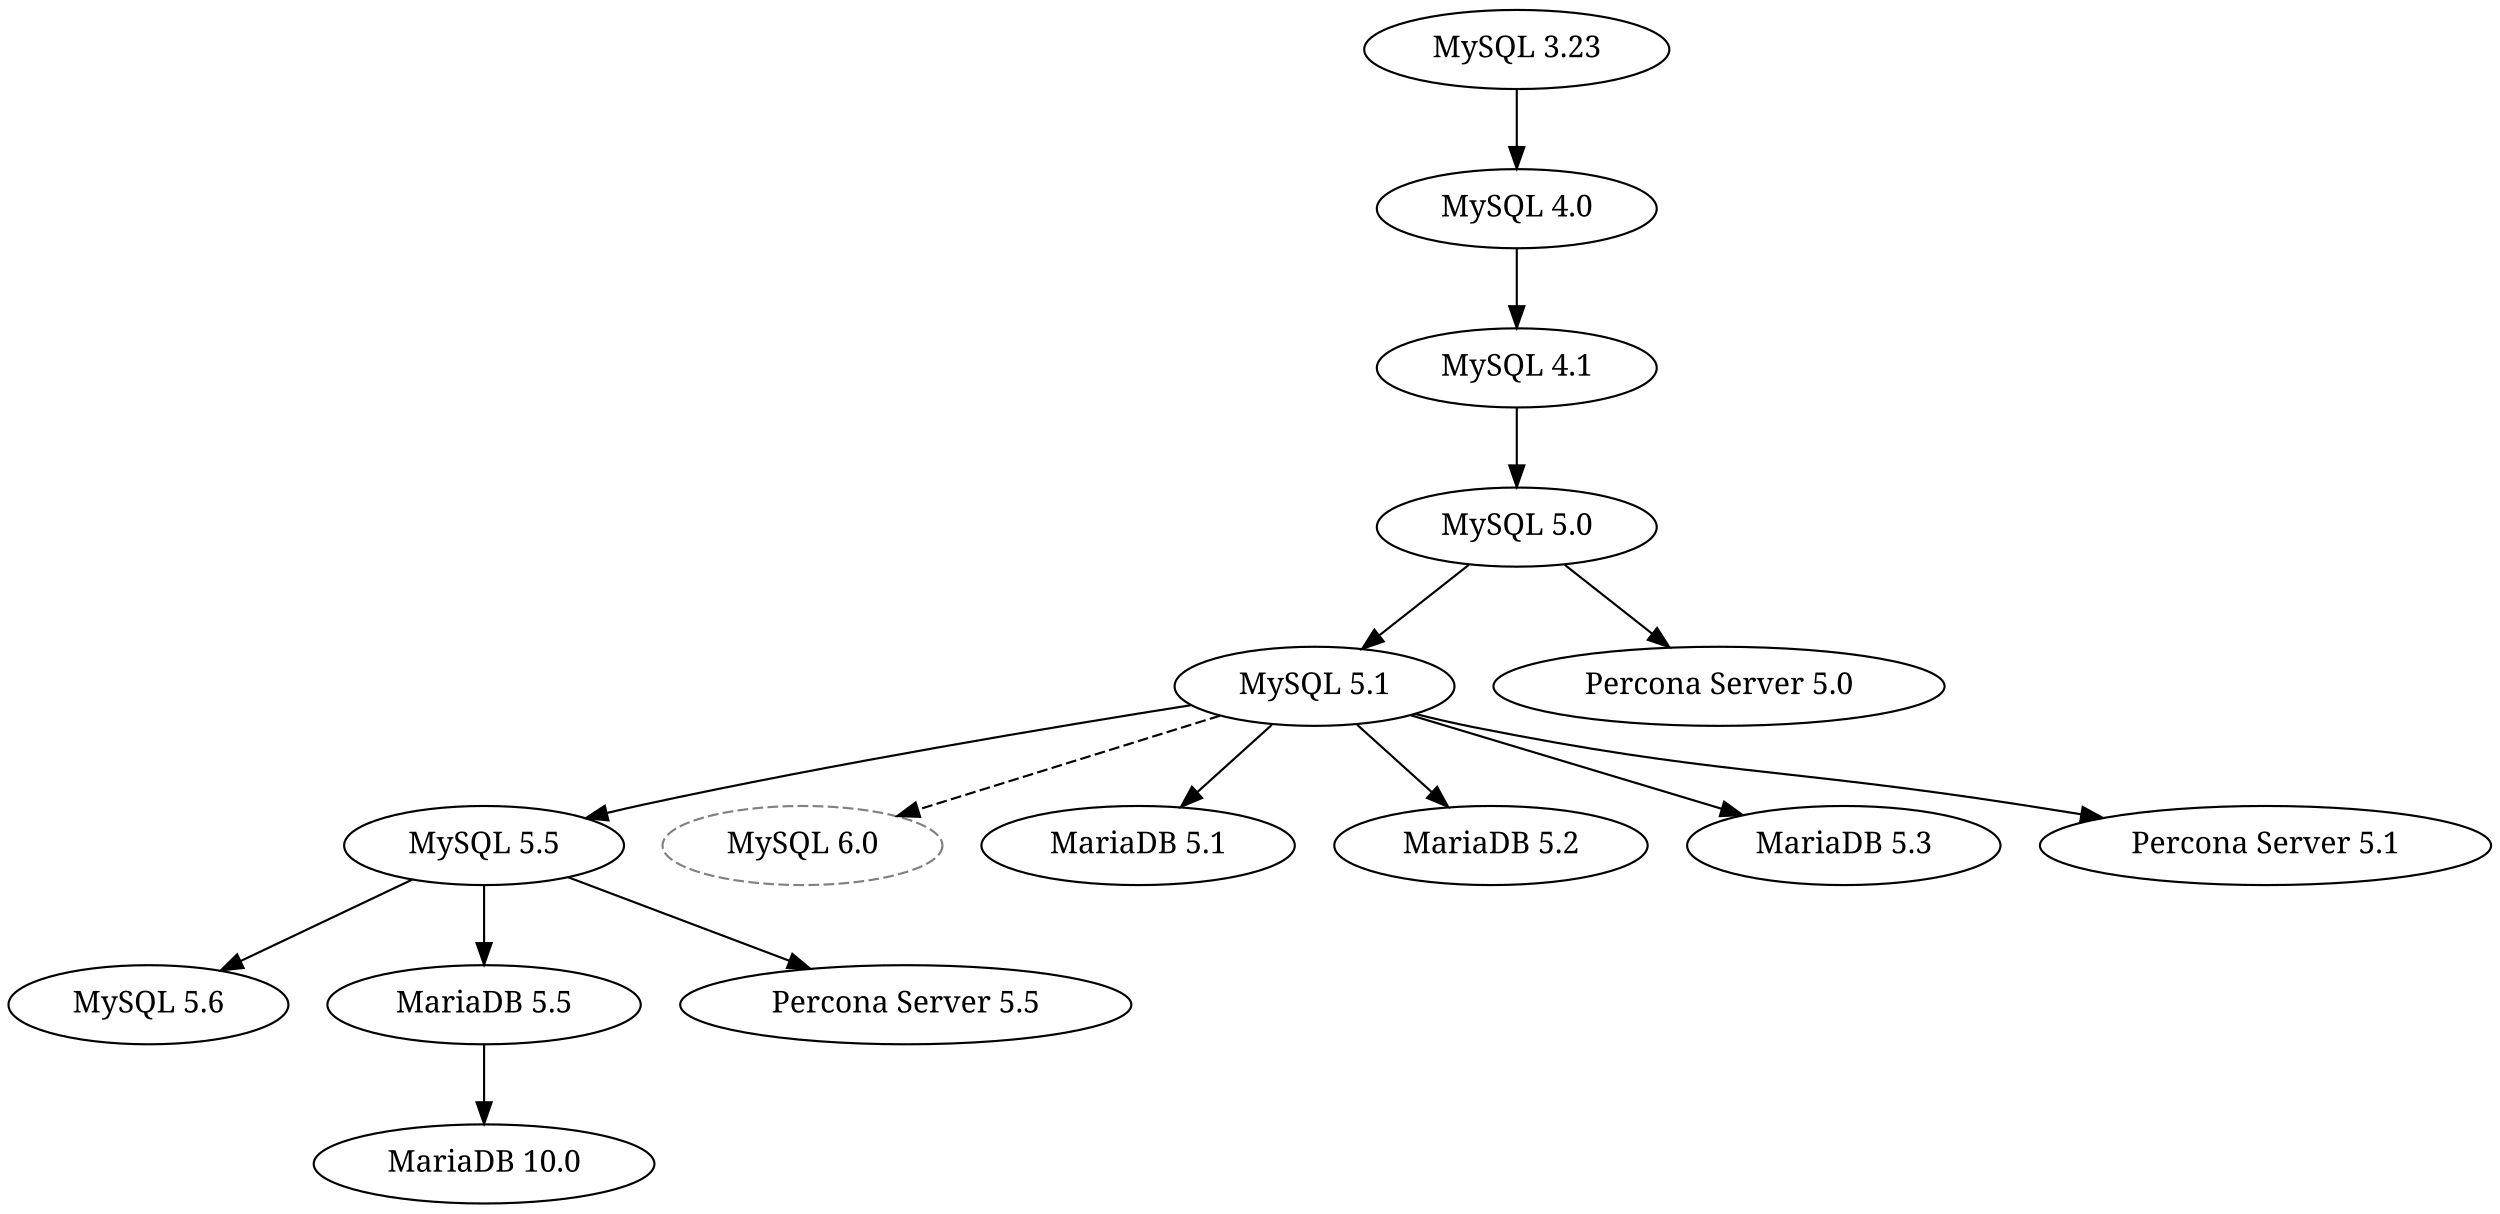
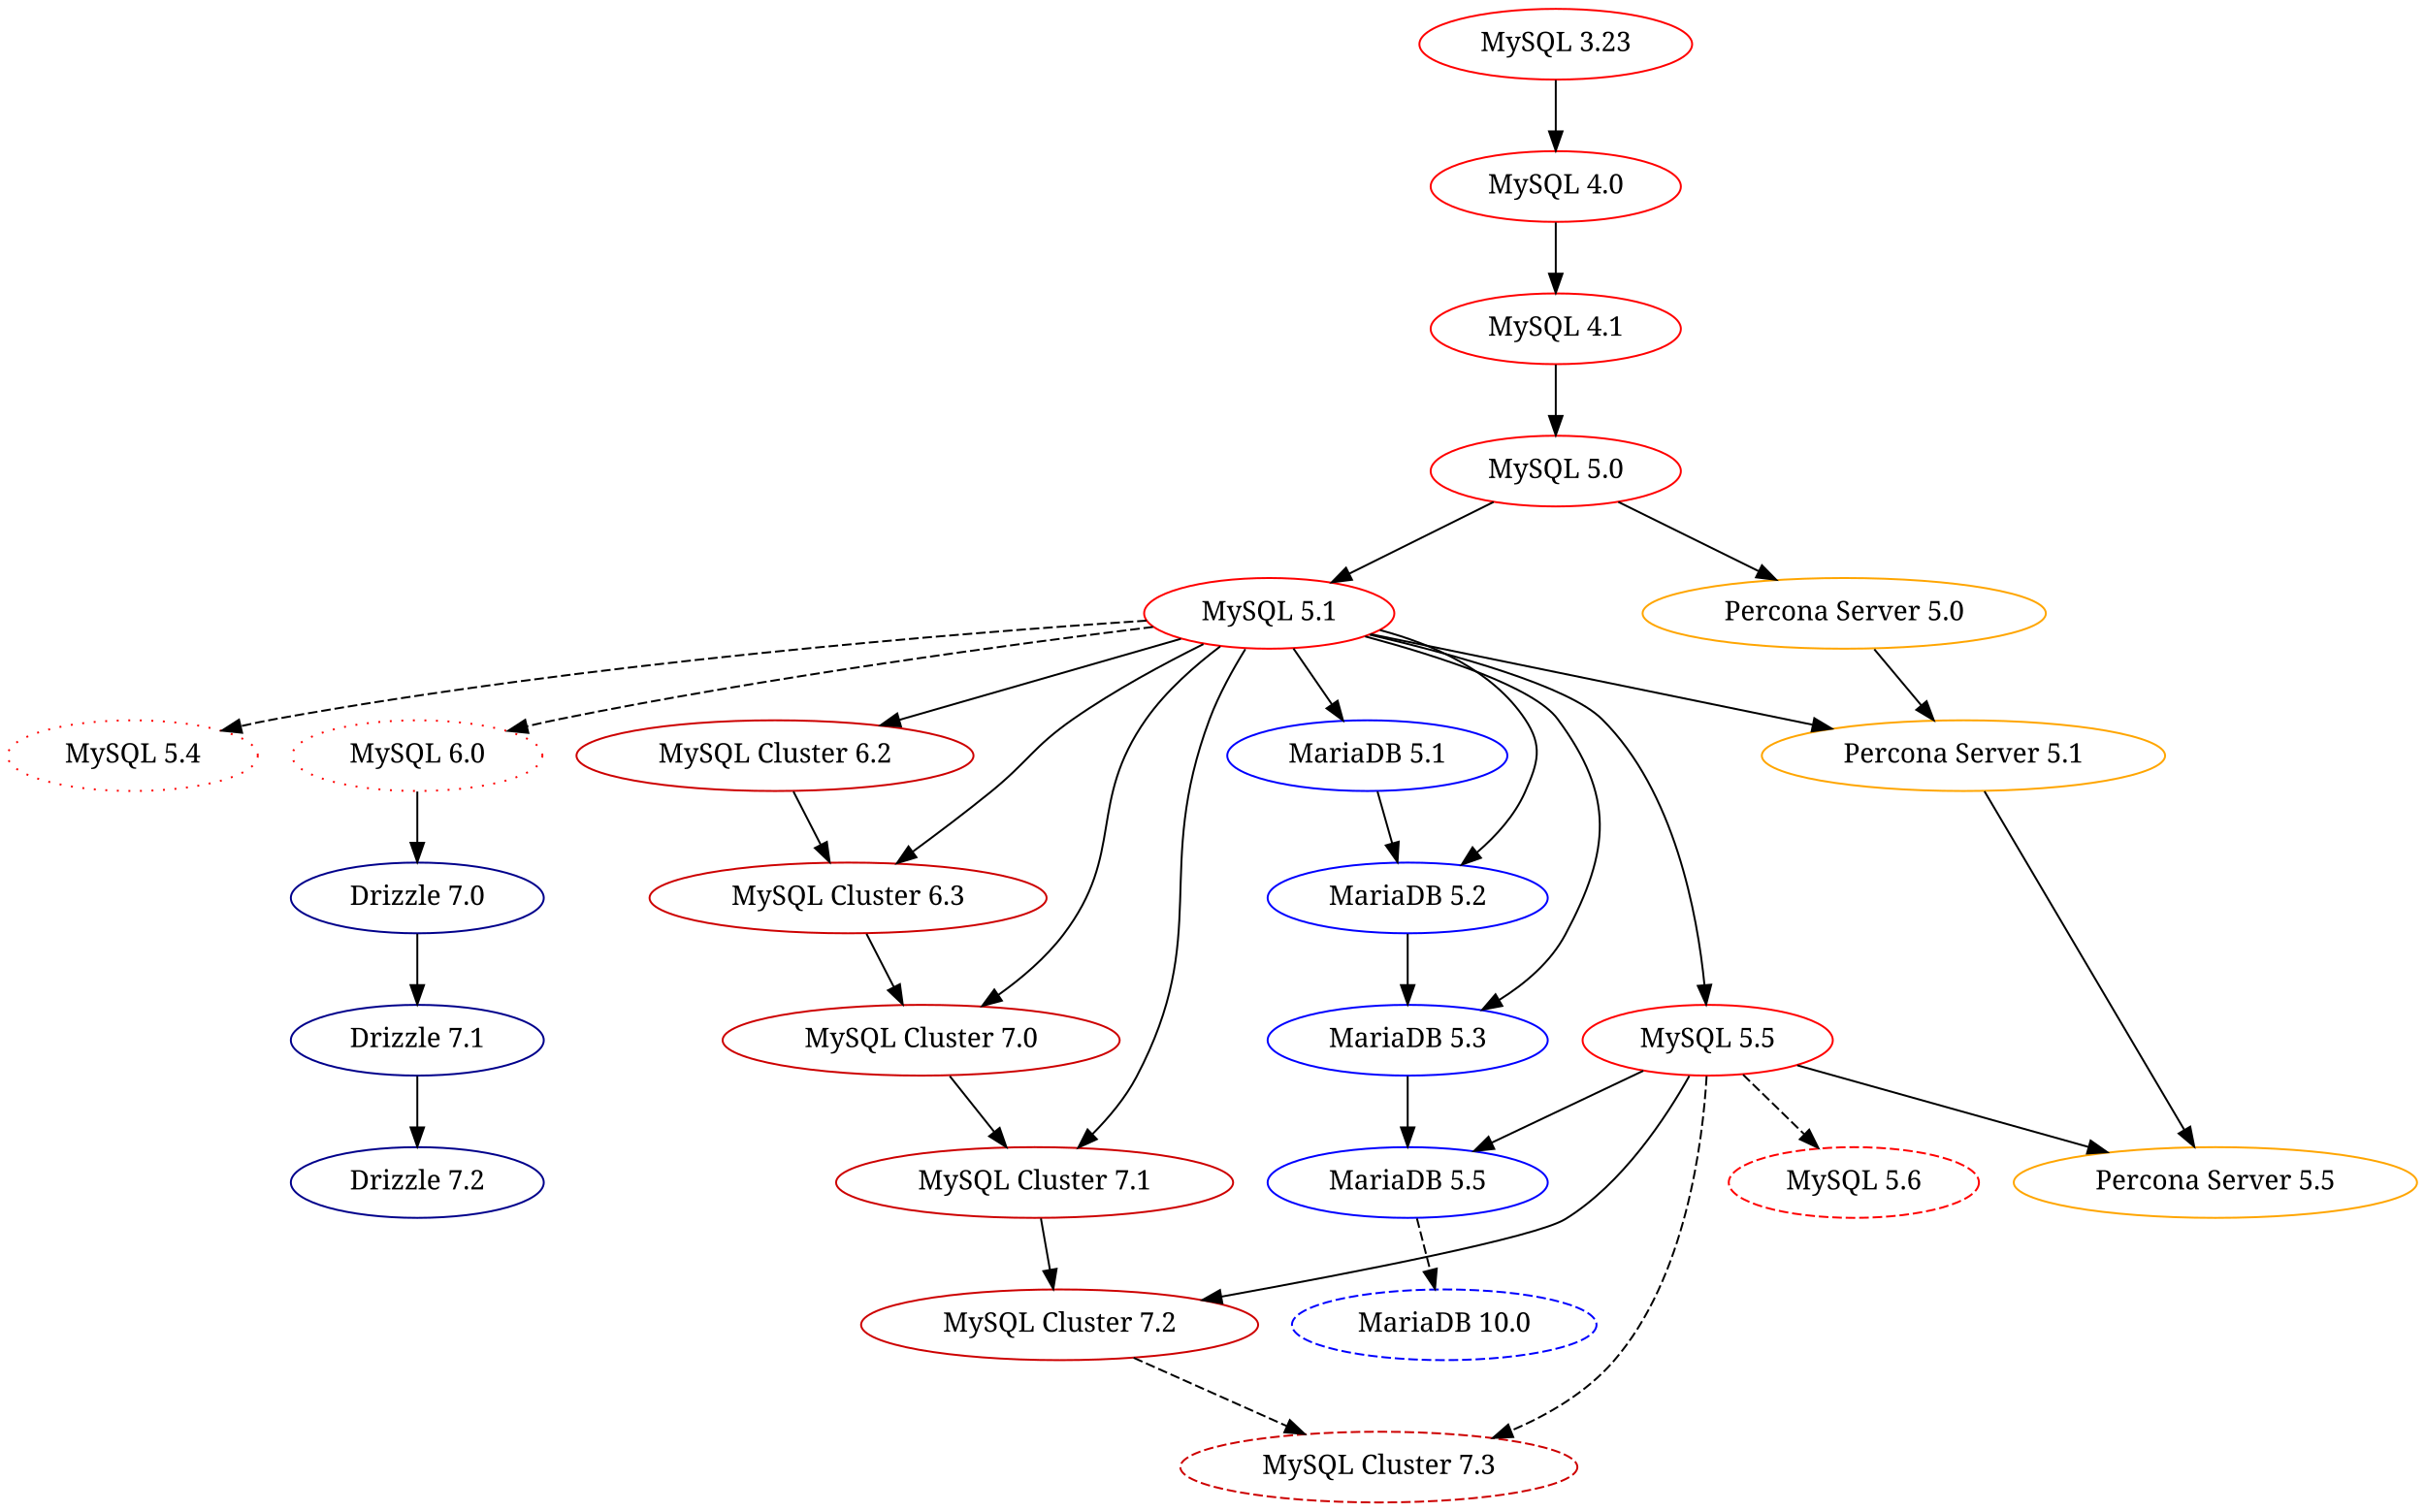
- <svg xmlns="http://www.w3.org/2000/svg" width="1162pt" height="564pt" viewBox="0.00 0.00 1162.00 564.00">
-   <g id="graph1" class="graph" transform="scale(1 1) rotate(0) translate(4 560)">
-     <polygon fill="white" stroke="white" points="-4,5 -4,-560 1159,-560 1159,5 -4,5" />
+ <svg xmlns="http://www.w3.org/2000/svg" width="1261pt" height="786pt" viewBox="0.00 0.00 1261.00 786.00">
+   <g id="graph1" class="graph" transform="scale(1 1) rotate(0) translate(4 782)">
+     <polygon fill="white" stroke="white" points="-4,5 -4,-782 1258,-782 1258,5 -4,5" />
    <g id="node1" class="node">
-       <ellipse fill="none" stroke="black" cx="701" cy="-537" rx="70.918" ry="18.385" />
-       <text text-anchor="middle" x="701" y="-533.4" font-family="Times Roman,serif" font-size="14.00">MySQL 3.23</text>
+       <ellipse fill="none" stroke="red" cx="805" cy="-759" rx="70.918" ry="18.385" />
+       <text text-anchor="middle" x="805" y="-755.4" font-family="Times Roman,serif" font-size="14.00">MySQL 3.23</text>
+     </g>
+     <g id="node2" class="node">
+       <ellipse fill="none" stroke="red" cx="805" cy="-685" rx="65.054" ry="18.385" />
+       <text text-anchor="middle" x="805" y="-681.4" font-family="Times Roman,serif" font-size="14.00">MySQL 4.0</text>
+     </g>
+     <g id="edge2" class="edge">
+       <path fill="none" stroke="black" d="M805,-740.327C805,-732.264 805,-722.648 805,-713.711" />
+       <polygon fill="black" stroke="black" points="808.5,-713.667 805,-703.667 801.5,-713.667 808.5,-713.667" />
    </g>
    <g id="node3" class="node">
-       <ellipse fill="none" stroke="black" cx="701" cy="-463" rx="65.054" ry="18.385" />
-       <text text-anchor="middle" x="701" y="-459.4" font-family="Times Roman,serif" font-size="14.00">MySQL 4.0</text>
-     </g>
-     <g id="edge2" class="edge">
-       <path fill="none" stroke="black" d="M701,-518.327C701,-510.264 701,-500.648 701,-491.711" />
-       <polygon fill="black" stroke="black" points="704.5,-491.667 701,-481.667 697.5,-491.667 704.5,-491.667" />
+       <ellipse fill="none" stroke="red" cx="805" cy="-611" rx="65.054" ry="18.385" />
+       <text text-anchor="middle" x="805" y="-607.4" font-family="Times Roman,serif" font-size="14.00">MySQL 4.1</text>
+     </g>
+     <g id="edge4" class="edge">
+       <path fill="none" stroke="black" d="M805,-666.327C805,-658.264 805,-648.648 805,-639.711" />
+       <polygon fill="black" stroke="black" points="808.5,-639.667 805,-629.667 801.5,-639.667 808.5,-639.667" />
+     </g>
+     <g id="node4" class="node">
+       <ellipse fill="none" stroke="red" cx="805" cy="-537" rx="65.054" ry="18.385" />
+       <text text-anchor="middle" x="805" y="-533.4" font-family="Times Roman,serif" font-size="14.00">MySQL 5.0</text>
+     </g>
+     <g id="edge6" class="edge">
+       <path fill="none" stroke="black" d="M805,-592.327C805,-584.264 805,-574.648 805,-565.711" />
+       <polygon fill="black" stroke="black" points="808.5,-565.667 805,-555.667 801.5,-565.667 808.5,-565.667" />
    </g>
    <g id="node5" class="node">
-       <ellipse fill="none" stroke="black" cx="701" cy="-389" rx="65.054" ry="18.385" />
-       <text text-anchor="middle" x="701" y="-385.4" font-family="Times Roman,serif" font-size="14.00">MySQL 4.1</text>
-     </g>
-     <g id="edge4" class="edge">
-       <path fill="none" stroke="black" d="M701,-444.327C701,-436.264 701,-426.648 701,-417.711" />
-       <polygon fill="black" stroke="black" points="704.5,-417.667 701,-407.667 697.5,-417.667 704.5,-417.667" />
-     </g>
-     <g id="node7" class="node">
-       <ellipse fill="none" stroke="black" cx="701" cy="-315" rx="65.054" ry="18.385" />
-       <text text-anchor="middle" x="701" y="-311.4" font-family="Times Roman,serif" font-size="14.00">MySQL 5.0</text>
-     </g>
-     <g id="edge6" class="edge">
-       <path fill="none" stroke="black" d="M701,-370.327C701,-362.264 701,-352.648 701,-343.711" />
-       <polygon fill="black" stroke="black" points="704.5,-343.667 701,-333.667 697.5,-343.667 704.5,-343.667" />
-     </g>
-     <g id="node9" class="node">
-       <ellipse fill="none" stroke="black" cx="607" cy="-241" rx="65.054" ry="18.385" />
-       <text text-anchor="middle" x="607" y="-237.4" font-family="Times Roman,serif" font-size="14.00">MySQL 5.1</text>
+       <ellipse fill="none" stroke="red" cx="656" cy="-463" rx="65.054" ry="18.385" />
+       <text text-anchor="middle" x="656" y="-459.4" font-family="Times Roman,serif" font-size="14.00">MySQL 5.1</text>
    </g>
    <g id="edge8" class="edge">
-       <path fill="none" stroke="black" d="M678.723,-297.463C666.314,-287.694 650.691,-275.395 637.196,-264.772" />
-       <polygon fill="black" stroke="black" points="639.139,-261.847 629.117,-258.411 634.809,-267.347 639.139,-261.847" />
-     </g>
-     <g id="node27" class="node">
-       <ellipse fill="none" stroke="black" cx="795" cy="-241" rx="104.86" ry="18.385" />
-       <text text-anchor="middle" x="795" y="-237.4" font-family="Times Roman,serif" font-size="14.00">Percona Server 5.0</text>
+       <path fill="none" stroke="black" d="M772.669,-520.943C750.681,-510.023 721.386,-495.474 697.652,-483.686" />
+       <polygon fill="black" stroke="black" points="699.038,-480.467 688.525,-479.153 695.924,-486.736 699.038,-480.467" />
+     </g>
+     <g id="node48" class="node">
+       <ellipse fill="none" stroke="orange" cx="955" cy="-463" rx="104.86" ry="18.385" />
+       <text text-anchor="middle" x="955" y="-459.4" font-family="Times Roman,serif" font-size="14.00">Percona Server 5.0</text>
+     </g>
+     <g id="edge56" class="edge">
+       <path fill="none" stroke="black" d="M837.548,-520.943C858.923,-510.398 887.157,-496.469 910.586,-484.911" />
+       <polygon fill="black" stroke="black" points="912.215,-488.01 919.635,-480.447 909.118,-481.732 912.215,-488.01" />
+     </g>
+     <g id="node6" class="node">
+       <ellipse fill="none" stroke="red" cx="884" cy="-241" rx="65.054" ry="18.385" />
+       <text text-anchor="middle" x="884" y="-237.4" font-family="Times Roman,serif" font-size="14.00">MySQL 5.5</text>
+     </g>
+     <g id="edge10" class="edge">
+       <path fill="none" stroke="black" d="M708.292,-451.894C752.651,-441.506 811.752,-425.071 829,-408 866.815,-370.574 878.633,-306.699 882.324,-269.738" />
+       <polygon fill="black" stroke="black" points="885.824,-269.895 883.197,-259.631 878.85,-269.292 885.824,-269.895" />
+     </g>
+     <g id="node12" class="node">
+       <ellipse fill="none" stroke="red" stroke-dasharray="1,5" cx="65" cy="-389" rx="65.054" ry="18.385" />
+       <text text-anchor="middle" x="65" y="-385.4" font-family="Times Roman,serif" font-size="14.00">MySQL 5.4</text>
+     </g>
+     <g id="edge12" class="edge">
+       <path fill="none" stroke="black" stroke-dasharray="5,2" d="M592.306,-459.215C494.301,-452.719 300.887,-437.234 139,-408 133.23,-406.958 127.247,-405.71 121.295,-404.357" />
+       <polygon fill="black" stroke="black" points="121.891,-400.901 111.353,-402 120.276,-407.712 121.891,-400.901" />
+     </g>
+     <g id="node14" class="node">
+       <ellipse fill="none" stroke="red" stroke-dasharray="1,5" cx="213" cy="-389" rx="65.054" ry="18.385" />
+       <text text-anchor="middle" x="213" y="-385.4" font-family="Times Roman,serif" font-size="14.00">MySQL 6.0</text>
+     </g>
+     <g id="edge16" class="edge">
+       <path fill="none" stroke="black" stroke-dasharray="5,2" d="M595.588,-455.943C522.232,-446.926 394.922,-429.837 287,-408 281.556,-406.898 275.913,-405.649 270.282,-404.329" />
+       <polygon fill="black" stroke="black" points="270.746,-400.841 260.204,-401.895 269.103,-407.645 270.746,-400.841" />
+     </g>
+     <g id="node18" class="node">
+       <ellipse fill="none" stroke="#cd0000" cx="399" cy="-389" rx="103.238" ry="18.385" />
+       <text text-anchor="middle" x="399" y="-385.4" font-family="Times Roman,serif" font-size="14.00">MySQL Cluster 6.2</text>
+     </g>
+     <g id="edge18" class="edge">
+       <path fill="none" stroke="black" d="M610.054,-449.77C569.297,-438.035 509.326,-420.767 463.718,-407.635" />
+       <polygon fill="black" stroke="black" points="464.502,-404.218 453.924,-404.815 462.565,-410.945 464.502,-404.218" />
+     </g>
+     <g id="node19" class="node">
+       <ellipse fill="none" stroke="#cd0000" cx="437" cy="-315" rx="103.238" ry="18.385" />
+       <text text-anchor="middle" x="437" y="-311.4" font-family="Times Roman,serif" font-size="14.00">MySQL Cluster 6.3</text>
+     </g>
+     <g id="edge20" class="edge">
+       <path fill="none" stroke="black" d="M621.784,-447.02C601.418,-436.914 575.45,-422.964 554,-408 533.083,-393.407 530.808,-386.066 511,-370 498.048,-359.495 483.383,-348.432 470.544,-339.004" />
+       <polygon fill="black" stroke="black" points="472.548,-336.134 462.406,-333.067 468.422,-341.789 472.548,-336.134" />
+     </g>
+     <g id="node20" class="node">
+       <ellipse fill="none" stroke="#cd0000" cx="475" cy="-241" rx="103.238" ry="18.385" />
+       <text text-anchor="middle" x="475" y="-237.4" font-family="Times Roman,serif" font-size="14.00">MySQL Cluster 7.0</text>
+     </g>
+     <g id="edge24" class="edge">
+       <path fill="none" stroke="black" d="M630.529,-445.818C617.558,-436.004 602.378,-422.731 592,-408 561.292,-364.41 581.231,-338.476 549,-296 539.802,-283.878 527.231,-273.175 515.061,-264.508" />
+       <polygon fill="black" stroke="black" points="516.98,-261.58 506.745,-258.841 513.038,-267.365 516.98,-261.58" />
+     </g>
+     <g id="node21" class="node">
+       <ellipse fill="none" stroke="#cd0000" cx="534" cy="-167" rx="103.238" ry="18.385" />
+       <text text-anchor="middle" x="534" y="-163.4" font-family="Times Roman,serif" font-size="14.00">MySQL Cluster 7.1</text>
+     </g>
+     <g id="edge28" class="edge">
+       <path fill="none" stroke="black" d="M643.566,-444.367C637.177,-434.035 629.755,-420.733 625,-408 595.483,-328.957 626.277,-296.675 587,-222 581.271,-211.107 572.729,-200.884 564.168,-192.276" />
+       <polygon fill="black" stroke="black" points="566.358,-189.527 556.709,-185.151 561.523,-194.589 566.358,-189.527" />
+     </g>
+     <g id="node35" class="node">
+       <ellipse fill="none" stroke="blue" cx="707" cy="-389" rx="72.832" ry="18.385" />
+       <text text-anchor="middle" x="707" y="-385.4" font-family="Times Roman,serif" font-size="14.00">MariaDB 5.1</text>
+     </g>
+     <g id="edge40" class="edge">
+       <path fill="none" stroke="black" d="M668.607,-444.708C674.614,-435.991 681.917,-425.395 688.534,-415.794" />
+       <polygon fill="black" stroke="black" points="691.569,-417.558 694.362,-407.338 685.805,-413.586 691.569,-417.558" />
+     </g>
+     <g id="node36" class="node">
+       <ellipse fill="none" stroke="blue" cx="728" cy="-315" rx="72.832" ry="18.385" />
+       <text text-anchor="middle" x="728" y="-311.4" font-family="Times Roman,serif" font-size="14.00">MariaDB 5.2</text>
+     </g>
+     <g id="edge42" class="edge">
+       <path fill="none" stroke="black" d="M713.588,-454.306C741.311,-446.908 772.126,-433.238 789,-408 798.387,-393.96 795.864,-385.431 789,-370 783.604,-357.869 774.064,-347.287 764.108,-338.731" />
+       <polygon fill="black" stroke="black" points="766.096,-335.84 756.105,-332.314 761.717,-341.301 766.096,-335.84" />
+     </g>
+     <g id="node37" class="node">
+       <ellipse fill="none" stroke="blue" cx="728" cy="-241" rx="72.832" ry="18.385" />
+       <text text-anchor="middle" x="728" y="-237.4" font-family="Times Roman,serif" font-size="14.00">MariaDB 5.3</text>
+     </g>
+     <g id="edge46" class="edge">
+       <path fill="none" stroke="black" d="M705.881,-451.019C744.588,-440.628 793.673,-424.671 806,-408 835.613,-367.949 833.441,-339.949 810,-296 802.39,-281.732 789.253,-270.511 775.697,-262.028" />
+       <polygon fill="black" stroke="black" points="777.186,-258.846 766.781,-256.845 773.668,-264.897 777.186,-258.846" />
+     </g>
+     <g id="node49" class="node">
+       <ellipse fill="none" stroke="orange" cx="1017" cy="-389" rx="104.86" ry="18.385" />
+       <text text-anchor="middle" x="1017" y="-385.4" font-family="Times Roman,serif" font-size="14.00">Percona Server 5.1</text>
+     </g>
+     <g id="edge58" class="edge">
+       <path fill="none" stroke="black" d="M708.879,-452.161C769.358,-439.763 868.972,-419.344 938.511,-405.089" />
+       <polygon fill="black" stroke="black" points="939.451,-408.469 948.545,-403.032 938.046,-401.612 939.451,-408.469" />
+     </g>
+     <g id="node13" class="node">
+       <ellipse fill="none" stroke="red" stroke-dasharray="5,2" cx="960" cy="-167" rx="65.054" ry="18.385" />
+       <text text-anchor="middle" x="960" y="-163.4" font-family="Times Roman,serif" font-size="14.00">MySQL 5.6</text>
+     </g>
+     <g id="edge14" class="edge">
+       <path fill="none" stroke="black" stroke-dasharray="5,2" d="M902.397,-223.087C911.942,-213.793 923.759,-202.288 934.2,-192.121" />
+       <polygon fill="black" stroke="black" points="936.785,-194.489 941.509,-185.005 931.902,-189.473 936.785,-194.489" />
+     </g>
+     <g id="node22" class="node">
+       <ellipse fill="none" stroke="#cd0000" cx="547" cy="-93" rx="103.238" ry="18.385" />
+       <text text-anchor="middle" x="547" y="-89.4" font-family="Times Roman,serif" font-size="14.00">MySQL Cluster 7.2</text>
+     </g>
+     <g id="edge32" class="edge">
+       <path fill="none" stroke="black" d="M874.454,-222.418C862.425,-200.967 839.684,-166.298 810,-148 794.664,-138.546 702.064,-120.474 631.036,-107.627" />
+       <polygon fill="black" stroke="black" points="631.628,-104.178 621.167,-105.851 630.388,-111.067 631.628,-104.178" />
+     </g>
+     <g id="node23" class="node">
+       <ellipse fill="none" stroke="#cd0000" stroke-dasharray="5,2" cx="713" cy="-19" rx="103.238" ry="18.385" />
+       <text text-anchor="middle" x="713" y="-15.4" font-family="Times Roman,serif" font-size="14.00">MySQL Cluster 7.3</text>
+     </g>
+     <g id="edge36" class="edge">
+       <path fill="none" stroke="black" stroke-dasharray="5,2" d="M883.441,-222.323C881.474,-188.691 872.795,-117.413 835,-74 820.972,-57.887 801.281,-46.253 781.806,-37.96" />
+       <polygon fill="black" stroke="black" points="782.872,-34.617 772.288,-34.152 780.272,-41.116 782.872,-34.617" />
+     </g>
+     <g id="node38" class="node">
+       <ellipse fill="none" stroke="blue" cx="728" cy="-167" rx="72.832" ry="18.385" />
+       <text text-anchor="middle" x="728" y="-163.4" font-family="Times Roman,serif" font-size="14.00">MariaDB 5.5</text>
+     </g>
+     <g id="edge50" class="edge">
+       <path fill="none" stroke="black" d="M850.534,-225.125C827.512,-214.205 796.707,-199.592 771.743,-187.75" />
+       <polygon fill="black" stroke="black" points="773.025,-184.484 762.49,-183.361 770.025,-190.809 773.025,-184.484" />
+     </g>
+     <g id="node50" class="node">
+       <ellipse fill="none" stroke="orange" cx="1148" cy="-167" rx="104.86" ry="18.385" />
+       <text text-anchor="middle" x="1148" y="-163.4" font-family="Times Roman,serif" font-size="14.00">Percona Server 5.5</text>
+     </g>
+     <g id="edge62" class="edge">
+       <path fill="none" stroke="black" d="M930.59,-227.941C972.602,-216.165 1034.84,-198.719 1081.97,-185.507" />
+       <polygon fill="black" stroke="black" points="1083.11,-188.825 1091.79,-182.756 1081.22,-182.085 1083.11,-188.825" />
+     </g>
+     <g id="node56" class="node">
+       <ellipse fill="none" stroke="#00008b" cx="213" cy="-315" rx="65.761" ry="18.385" />
+       <text text-anchor="middle" x="213" y="-311.4" font-family="Times Roman,serif" font-size="14.00">Drizzle 7.0</text>
+     </g>
+     <g id="edge66" class="edge">
+       <path fill="none" stroke="black" d="M213,-370.327C213,-362.264 213,-352.648 213,-343.711" />
+       <polygon fill="black" stroke="black" points="216.5,-343.667 213,-333.667 209.5,-343.667 216.5,-343.667" />
+     </g>
+     <g id="edge22" class="edge">
+       <path fill="none" stroke="black" d="M408.589,-370.327C412.864,-362.001 417.99,-352.019 422.704,-342.84" />
+       <polygon fill="black" stroke="black" points="425.959,-344.162 427.414,-333.667 419.732,-340.964 425.959,-344.162" />
    </g>
    <g id="edge26" class="edge">
-       <path fill="none" stroke="black" d="M723.277,-297.463C735.416,-287.907 750.631,-275.929 763.921,-265.467" />
-       <polygon fill="black" stroke="black" points="766.209,-268.12 771.902,-259.184 761.879,-262.619 766.209,-268.12" />
-     </g>
-     <g id="node11" class="node">
-       <ellipse fill="none" stroke="black" cx="221" cy="-167" rx="65.054" ry="18.385" />
-       <text text-anchor="middle" x="221" y="-163.4" font-family="Times Roman,serif" font-size="14.00">MySQL 5.5</text>
-     </g>
-     <g id="edge10" class="edge">
-       <path fill="none" stroke="black" d="M549.524,-232.226C486.729,-222.324 383.301,-205.089 295,-186 289.571,-184.826 283.938,-183.528 278.314,-182.178" />
-       <polygon fill="black" stroke="black" points="278.79,-178.691 268.243,-179.706 277.121,-185.489 278.79,-178.691" />
-     </g>
-     <g id="node15" class="node">
-       <ellipse fill="none" stroke="grey" stroke-dasharray="5,2" cx="369" cy="-167" rx="65.054" ry="18.385" />
-       <text text-anchor="middle" x="369" y="-163.4" font-family="Times Roman,serif" font-size="14.00">MySQL 6.0</text>
-     </g>
-     <g id="edge14" class="edge">
-       <path fill="none" stroke="black" stroke-dasharray="5,2" d="M563.07,-227.341C523.445,-215.021 465.05,-196.864 422.672,-183.688" />
-       <polygon fill="black" stroke="black" points="423.665,-180.331 413.077,-180.705 421.587,-187.016 423.665,-180.331" />
-     </g>
-     <g id="node17" class="node">
-       <ellipse fill="none" stroke="black" cx="525" cy="-167" rx="72.832" ry="18.385" />
-       <text text-anchor="middle" x="525" y="-163.4" font-family="Times Roman,serif" font-size="14.00">MariaDB 5.1</text>
-     </g>
-     <g id="edge16" class="edge">
-       <path fill="none" stroke="black" d="M587.15,-223.087C576.752,-213.703 563.855,-202.064 552.509,-191.825" />
-       <polygon fill="black" stroke="black" points="554.72,-189.106 544.951,-185.005 550.03,-194.303 554.72,-189.106" />
-     </g>
-     <g id="node19" class="node">
-       <ellipse fill="none" stroke="black" cx="689" cy="-167" rx="72.832" ry="18.385" />
-       <text text-anchor="middle" x="689" y="-163.4" font-family="Times Roman,serif" font-size="14.00">MariaDB 5.2</text>
-     </g>
-     <g id="edge18" class="edge">
-       <path fill="none" stroke="black" d="M626.85,-223.087C637.248,-213.703 650.145,-202.064 661.491,-191.825" />
-       <polygon fill="black" stroke="black" points="663.97,-194.303 669.049,-185.005 659.28,-189.106 663.97,-194.303" />
-     </g>
-     <g id="node21" class="node">
-       <ellipse fill="none" stroke="black" cx="853" cy="-167" rx="72.832" ry="18.385" />
-       <text text-anchor="middle" x="853" y="-163.4" font-family="Times Roman,serif" font-size="14.00">MariaDB 5.3</text>
-     </g>
-     <g id="edge20" class="edge">
-       <path fill="none" stroke="black" d="M651.834,-227.513C692.419,-215.305 752.389,-197.265 796.291,-184.059" />
-       <polygon fill="black" stroke="black" points="797.394,-187.382 805.961,-181.15 795.377,-180.679 797.394,-187.382" />
-     </g>
-     <g id="node29" class="node">
-       <ellipse fill="none" stroke="black" cx="1049" cy="-167" rx="104.86" ry="18.385" />
-       <text text-anchor="middle" x="1049" y="-163.4" font-family="Times Roman,serif" font-size="14.00">Percona Server 5.1</text>
-     </g>
-     <g id="edge28" class="edge">
-       <path fill="none" stroke="black" d="M653.797,-228.152C662.785,-225.921 672.153,-223.757 681,-222 792.833,-199.789 822.314,-203.373 935,-186 944.199,-184.582 953.807,-183.054 963.374,-181.502" />
-       <polygon fill="black" stroke="black" points="964.004,-184.946 973.31,-179.88 962.877,-178.037 964.004,-184.946" />
-     </g>
-     <g id="node13" class="node">
-       <ellipse fill="none" stroke="black" cx="65" cy="-93" rx="65.054" ry="18.385" />
-       <text text-anchor="middle" x="65" y="-89.4" font-family="Times Roman,serif" font-size="14.00">MySQL 5.6</text>
-     </g>
-     <g id="edge12" class="edge">
-       <path fill="none" stroke="black" d="M187.534,-151.125C164.274,-140.092 133.068,-125.289 107.97,-113.383" />
-       <polygon fill="black" stroke="black" points="109.214,-110.1 98.679,-108.976 106.214,-116.424 109.214,-110.1" />
-     </g>
-     <g id="node23" class="node">
-       <ellipse fill="none" stroke="black" cx="221" cy="-93" rx="72.832" ry="18.385" />
-       <text text-anchor="middle" x="221" y="-89.4" font-family="Times Roman,serif" font-size="14.00">MariaDB 5.5</text>
-     </g>
-     <g id="edge22" class="edge">
-       <path fill="none" stroke="black" d="M221,-148.327C221,-140.264 221,-130.648 221,-121.711" />
-       <polygon fill="black" stroke="black" points="224.5,-121.667 221,-111.667 217.5,-121.667 224.5,-121.667" />
-     </g>
-     <g id="node31" class="node">
-       <ellipse fill="none" stroke="black" cx="417" cy="-93" rx="104.86" ry="18.385" />
-       <text text-anchor="middle" x="417" y="-89.4" font-family="Times Roman,serif" font-size="14.00">Percona Server 5.5</text>
+       <path fill="none" stroke="black" d="M446.589,-296.327C450.864,-288.001 455.99,-278.019 460.704,-268.84" />
+       <polygon fill="black" stroke="black" points="463.959,-270.162 465.414,-259.667 457.732,-266.964 463.959,-270.162" />
    </g>
    <g id="edge30" class="edge">
-       <path fill="none" stroke="black" d="M260.192,-152.203C289.679,-141.07 330.437,-125.682 363.009,-113.385" />
-       <polygon fill="black" stroke="black" points="364.277,-116.647 372.396,-109.84 361.805,-110.098 364.277,-116.647" />
-     </g>
-     <g id="node25" class="node">
-       <ellipse fill="none" stroke="black" cx="221" cy="-19" rx="79.196" ry="18.385" />
-       <text text-anchor="middle" x="221" y="-15.4" font-family="Times Roman,serif" font-size="14.00">MariaDB 10.0</text>
-     </g>
-     <g id="edge24" class="edge">
-       <path fill="none" stroke="black" d="M221,-74.327C221,-66.264 221,-56.648 221,-47.712" />
-       <polygon fill="black" stroke="black" points="224.5,-47.667 221,-37.667 217.5,-47.667 224.5,-47.667" />
+       <path fill="none" stroke="black" d="M489.888,-222.327C496.859,-213.584 505.285,-203.015 512.898,-193.467" />
+       <polygon fill="black" stroke="black" points="515.824,-195.412 519.321,-185.411 510.35,-191.048 515.824,-195.412" />
+     </g>
+     <g id="edge34" class="edge">
+       <path fill="none" stroke="black" d="M537.28,-148.327C538.697,-140.264 540.386,-130.648 541.956,-121.711" />
+       <polygon fill="black" stroke="black" points="545.437,-122.122 543.721,-111.667 538.543,-120.911 545.437,-122.122" />
+     </g>
+     <g id="edge38" class="edge">
+       <path fill="none" stroke="black" stroke-dasharray="5,2" d="M585.501,-75.837C609.196,-65.274 639.76,-51.649 665.023,-40.387" />
+       <polygon fill="black" stroke="black" points="666.712,-43.466 674.421,-36.198 663.862,-37.073 666.712,-43.466" />
+     </g>
+     <g id="edge44" class="edge">
+       <path fill="none" stroke="black" d="M712.299,-370.327C714.612,-362.176 717.376,-352.438 719.935,-343.42" />
+       <polygon fill="black" stroke="black" points="723.339,-344.243 722.703,-333.667 716.605,-342.332 723.339,-344.243" />
+     </g>
+     <g id="edge48" class="edge">
+       <path fill="none" stroke="black" d="M728,-296.327C728,-288.264 728,-278.648 728,-269.711" />
+       <polygon fill="black" stroke="black" points="731.5,-269.667 728,-259.667 724.5,-269.667 731.5,-269.667" />
+     </g>
+     <g id="edge52" class="edge">
+       <path fill="none" stroke="black" d="M728,-222.327C728,-214.264 728,-204.648 728,-195.711" />
+       <polygon fill="black" stroke="black" points="731.5,-195.667 728,-185.667 724.5,-195.667 731.5,-195.667" />
+     </g>
+     <g id="node39" class="node">
+       <ellipse fill="none" stroke="blue" stroke-dasharray="5,2" cx="747" cy="-93" rx="79.196" ry="18.385" />
+       <text text-anchor="middle" x="747" y="-89.4" font-family="Times Roman,serif" font-size="14.00">MariaDB 10.0</text>
+     </g>
+     <g id="edge54" class="edge">
+       <path fill="none" stroke="black" stroke-dasharray="5,2" d="M732.795,-148.327C734.887,-140.176 737.387,-130.438 739.703,-121.42" />
+       <polygon fill="black" stroke="black" points="743.11,-122.224 742.207,-111.667 736.33,-120.483 743.11,-122.224" />
+     </g>
+     <g id="edge60" class="edge">
+       <path fill="none" stroke="black" d="M970.645,-444.327C978.044,-435.496 987.004,-424.802 995.067,-415.178" />
+       <polygon fill="black" stroke="black" points="997.835,-417.324 1001.57,-407.411 992.469,-412.828 997.835,-417.324" />
+     </g>
+     <g id="edge64" class="edge">
+       <path fill="none" stroke="black" d="M1027.94,-370.454C1051.01,-331.359 1104.73,-240.325 1131.8,-194.455" />
+       <polygon fill="black" stroke="black" points="1134.93,-196.04 1137,-185.649 1128.9,-192.483 1134.93,-196.04" />
+     </g>
+     <g id="node57" class="node">
+       <ellipse fill="none" stroke="#00008b" cx="213" cy="-241" rx="65.761" ry="18.385" />
+       <text text-anchor="middle" x="213" y="-237.4" font-family="Times Roman,serif" font-size="14.00">Drizzle 7.1</text>
+     </g>
+     <g id="edge68" class="edge">
+       <path fill="none" stroke="black" d="M213,-296.327C213,-288.264 213,-278.648 213,-269.711" />
+       <polygon fill="black" stroke="black" points="216.5,-269.667 213,-259.667 209.5,-269.667 216.5,-269.667" />
+     </g>
+     <g id="node58" class="node">
+       <ellipse fill="none" stroke="#00008b" cx="213" cy="-167" rx="65.761" ry="18.385" />
+       <text text-anchor="middle" x="213" y="-163.4" font-family="Times Roman,serif" font-size="14.00">Drizzle 7.2</text>
+     </g>
+     <g id="edge70" class="edge">
+       <path fill="none" stroke="black" d="M213,-222.327C213,-214.264 213,-204.648 213,-195.711" />
+       <polygon fill="black" stroke="black" points="216.5,-195.667 213,-185.667 209.5,-195.667 216.5,-195.667" />
    </g>
  </g>
</svg>
